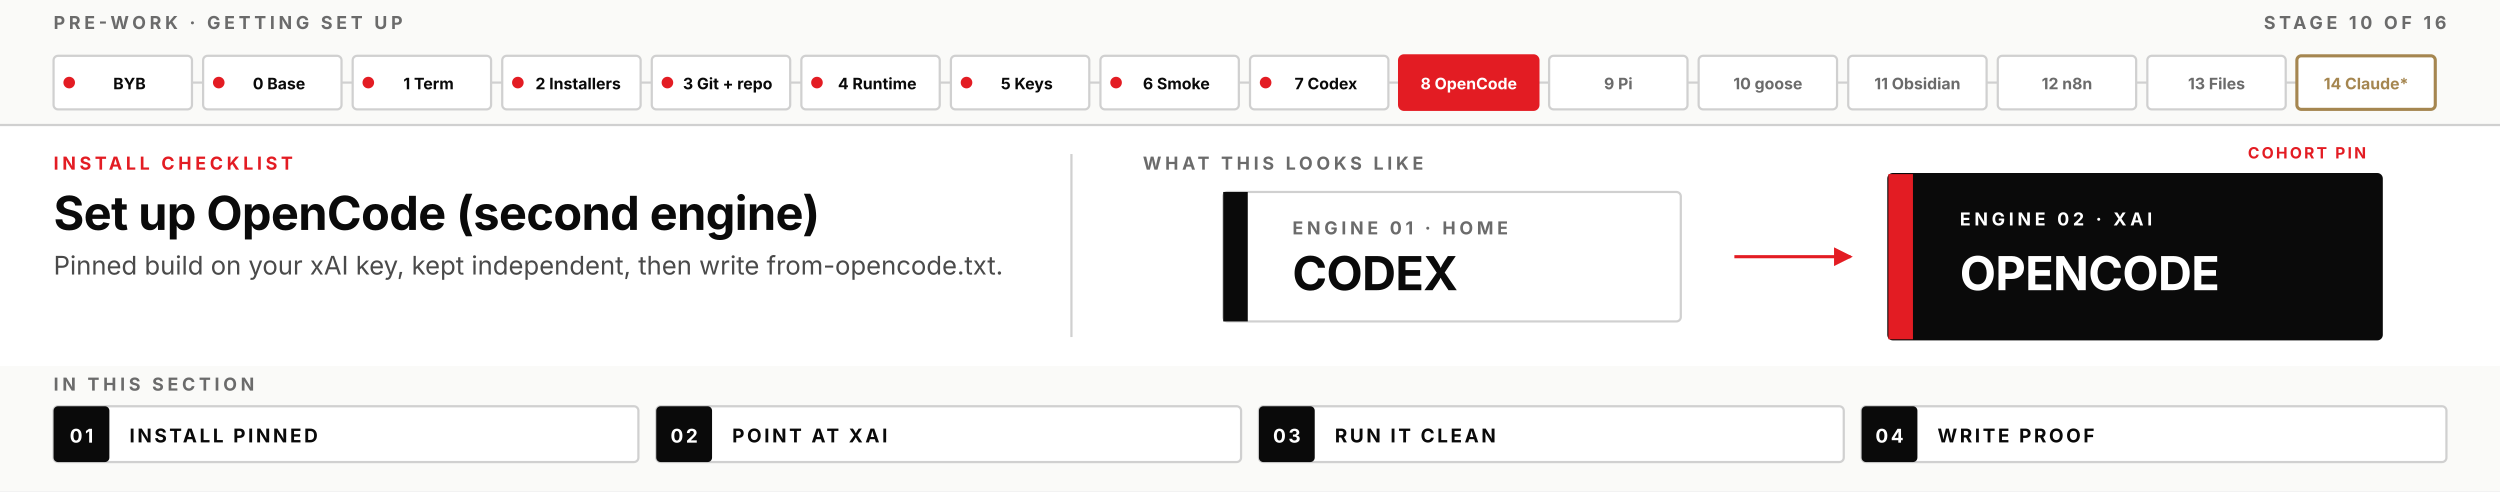
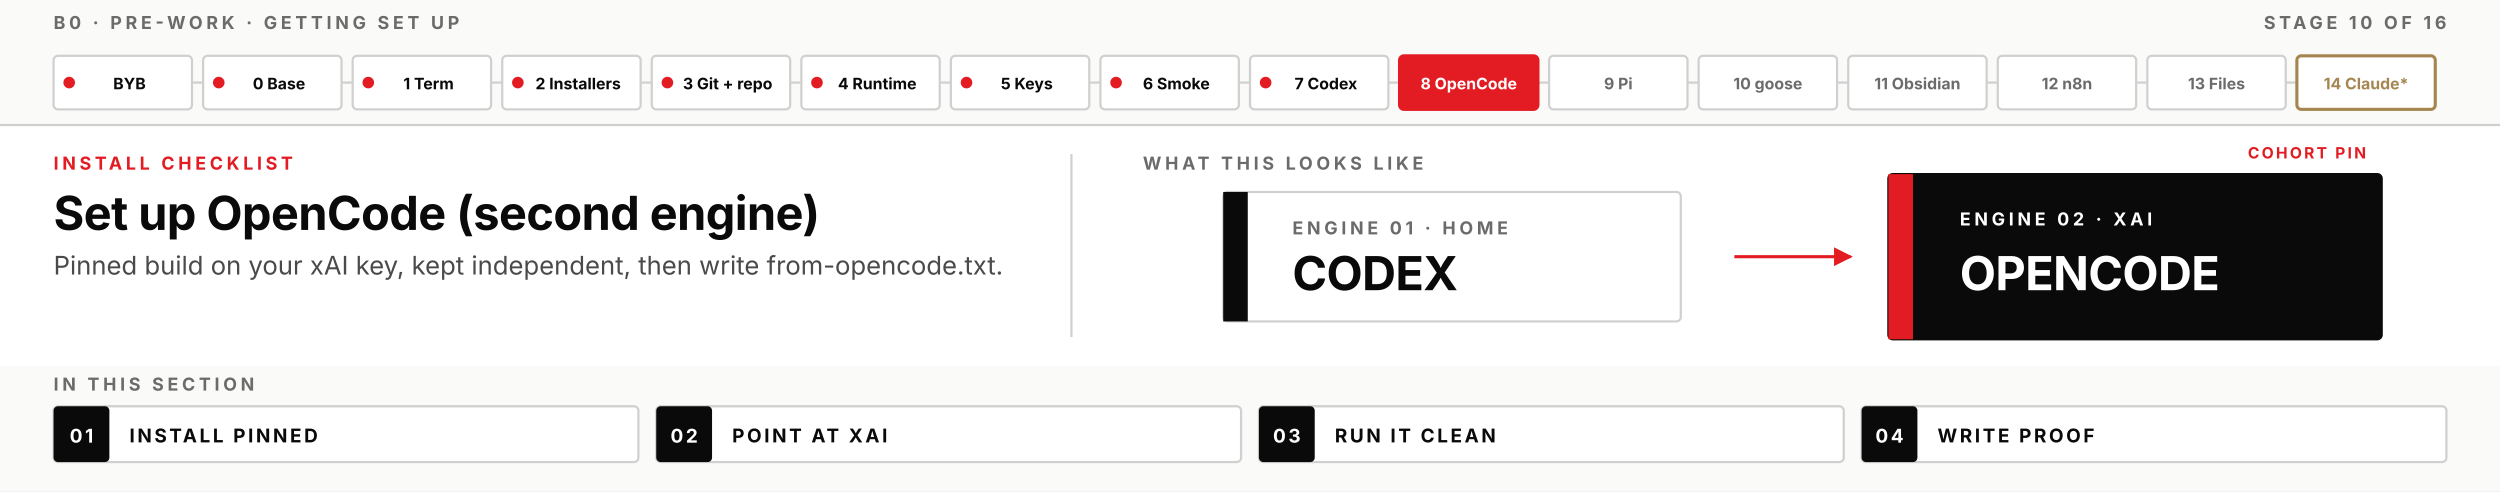
<svg xmlns="http://www.w3.org/2000/svg" viewBox="0 0 1120 220" role="img" aria-labelledby="title-install-pre-work-8-opencode-your-second-engine">
  <defs>
    <marker id="arrow" viewBox="0 0 8 8" refX="7" refY="4" markerWidth="6" markerHeight="6" orient="auto-start-reverse">
      <path d="M0 0 8 4 0 8Z" fill="#0A0A0A" />
    </marker>
    <marker id="arrow-red" viewBox="0 0 8 8" refX="7" refY="4" markerWidth="6" markerHeight="6" orient="auto-start-reverse">
      <path d="M0 0 8 4 0 8Z" fill="#E31C23" />
    </marker>
    <style>
      text { font-family: system-ui, "Inter", "Helvetica Neue", Arial, sans-serif; fill: #0A0A0A; }
      .micro { font-size: 8px; font-weight: 650; letter-spacing: 1.65px; }
      .tiny { font-size: 7px; font-weight: 650; letter-spacing: 1px; }
      .railtext { font-size: 7.1px; font-weight: 650; }
      .title { font-size: 21px; font-weight: 680; letter-spacing: -0.25px; }
      .purpose { font-size: 11.5px; font-weight: 430; fill: #4A4A4A; }
      .caption { font-size: 8.5px; font-weight: 650; letter-spacing: 1.15px; }
      .body { font-size: 9.5px; font-weight: 520; }
      .muted { fill: #6B6B6B; }
      .white { fill: #FFFFFF; }
      .red { fill: #E31C23; }
      .gold { fill: #A58650; }
      .line { fill: none; stroke: #0A0A0A; stroke-width: 1.35; vector-effect: non-scaling-stroke; }
      .hair { fill: none; stroke: #D0D0D0; stroke-width: 1; vector-effect: non-scaling-stroke; }
      .redline { fill: none; stroke: #E31C23; stroke-width: 1.4; vector-effect: non-scaling-stroke; }
      .goldline { fill: none; stroke: #A58650; stroke-width: 1.35; vector-effect: non-scaling-stroke; }
      .dash { stroke-dasharray: 5 4; }
    </style>
  </defs>
  <rect width="1120" height="220" fill="#FFFFFF" />
  <rect x="0" y="0" width="1120" height="56" fill="#FAFAF8" />
-   <text x="24" y="13" class="micro muted">PRE-WORK · GETTING SET UP</text>
+   <text x="24" y="13" class="micro muted">B0 · PRE-WORK · GETTING SET UP</text>
  <text x="1096" y="13" class="micro muted" text-anchor="end">STAGE 10 OF 16</text>
  <path d="M55 37H1060" class="hair" />
  <rect x="24" y="25" width="62" height="24" rx="2" fill="#FFFFFF" stroke="#D0D0D0" stroke-width="1" />
  <circle cx="31" cy="37" r="2.6" fill="#E31C23" />
  <text x="58" y="40" class="railtext" text-anchor="middle">BYB</text>
  <rect x="91" y="25" width="62" height="24" rx="2" fill="#FFFFFF" stroke="#D0D0D0" stroke-width="1" />
  <circle cx="98" cy="37" r="2.6" fill="#E31C23" />
  <text x="125" y="40" class="railtext" text-anchor="middle">0 Base</text>
  <rect x="158" y="25" width="62" height="24" rx="2" fill="#FFFFFF" stroke="#D0D0D0" stroke-width="1" />
  <circle cx="165" cy="37" r="2.6" fill="#E31C23" />
  <text x="192" y="40" class="railtext" text-anchor="middle">1 Term</text>
  <rect x="225" y="25" width="62" height="24" rx="2" fill="#FFFFFF" stroke="#D0D0D0" stroke-width="1" />
  <circle cx="232" cy="37" r="2.6" fill="#E31C23" />
  <text x="259" y="40" class="railtext" text-anchor="middle">2 Installers</text>
  <rect x="292" y="25" width="62" height="24" rx="2" fill="#FFFFFF" stroke="#D0D0D0" stroke-width="1" />
  <circle cx="299" cy="37" r="2.6" fill="#E31C23" />
  <text x="326" y="40" class="railtext" text-anchor="middle">3 Git + repo</text>
  <rect x="359" y="25" width="62" height="24" rx="2" fill="#FFFFFF" stroke="#D0D0D0" stroke-width="1" />
  <circle cx="366" cy="37" r="2.6" fill="#E31C23" />
  <text x="393" y="40" class="railtext" text-anchor="middle">4 Runtime</text>
  <rect x="426" y="25" width="62" height="24" rx="2" fill="#FFFFFF" stroke="#D0D0D0" stroke-width="1" />
  <circle cx="433" cy="37" r="2.6" fill="#E31C23" />
  <text x="460" y="40" class="railtext" text-anchor="middle">5 Keys</text>
  <rect x="493" y="25" width="62" height="24" rx="2" fill="#FFFFFF" stroke="#D0D0D0" stroke-width="1" />
  <circle cx="500" cy="37" r="2.6" fill="#E31C23" />
  <text x="527" y="40" class="railtext" text-anchor="middle">6 Smoke</text>
  <rect x="560" y="25" width="62" height="24" rx="2" fill="#FFFFFF" stroke="#D0D0D0" stroke-width="1" />
  <circle cx="567" cy="37" r="2.6" fill="#E31C23" />
  <text x="594" y="40" class="railtext" text-anchor="middle">7 Codex</text>
  <rect x="627" y="25" width="62" height="24" rx="2" fill="#E31C23" stroke="#E31C23" stroke-width="1.4" />
  <text x="658" y="40" class="railtext white" text-anchor="middle">8 OpenCode</text>
  <rect x="694" y="25" width="62" height="24" rx="2" fill="#FFFFFF" stroke="#D0D0D0" stroke-width="1" />
  <text x="725" y="40" class="railtext muted" text-anchor="middle">9 Pi</text>
  <rect x="761" y="25" width="62" height="24" rx="2" fill="#FFFFFF" stroke="#D0D0D0" stroke-width="1" />
  <text x="792" y="40" class="railtext muted" text-anchor="middle">10 goose</text>
  <rect x="828" y="25" width="62" height="24" rx="2" fill="#FFFFFF" stroke="#D0D0D0" stroke-width="1" />
  <text x="859" y="40" class="railtext muted" text-anchor="middle">11 Obsidian</text>
  <rect x="895" y="25" width="62" height="24" rx="2" fill="#FFFFFF" stroke="#D0D0D0" stroke-width="1" />
  <text x="926" y="40" class="railtext muted" text-anchor="middle">12 n8n</text>
  <rect x="962" y="25" width="62" height="24" rx="2" fill="#FFFFFF" stroke="#D0D0D0" stroke-width="1" />
  <text x="993" y="40" class="railtext muted" text-anchor="middle">13 Files</text>
  <rect x="1029" y="25" width="62" height="24" rx="2" fill="#FFFFFF" stroke="#A58650" stroke-width="1.4" />
  <text x="1060" y="40" class="railtext gold" text-anchor="middle">14 Claude*</text>
  <path d="M0 56H1120" class="hair" />
  <text x="24" y="76" class="micro red">INSTALL CHECKLIST</text>
  <text x="24" y="103" class="title">Set up OpenCode (second engine)</text>
  <text x="24" y="123" class="purpose">Pinned build on your xAI key, kept independent, then write from-opencode.txt.</text>
  <path d="M480 69V151" class="hair" />
  <text x="512" y="76" class="micro muted">WHAT THIS LOOKS LIKE</text>
  <g aria-label="Twin primary and second engines">
    <rect x="548" y="86" width="205" height="58" rx="2" fill="#FFFFFF" stroke="#D0D0D0" />
    <rect x="548" y="86" width="11" height="58" fill="#0A0A0A" />
    <text x="579" y="105" class="micro muted">ENGINE 01 · HOME</text>
    <text x="579" y="130" class="title">CODEX</text>
    <path d="M777 115H829" class="redline" marker-end="url(#arrow-red)" />
    <rect x="846" y="78" width="221" height="74" rx="2" fill="#0A0A0A" stroke="#0A0A0A" />
    <rect x="846" y="78" width="11" height="74" fill="#E31C23" />
    <text x="878" y="101" class="micro white">ENGINE 02 · XAI</text>
    <text x="878" y="130" class="title white">OPENCODE</text>
    <text x="1060" y="71" class="tiny red" text-anchor="end">COHORT PIN</text>
  </g>
  <rect x="0" y="164" width="1120" height="56" fill="#FAFAF8" />
  <text x="24" y="175" class="micro muted">IN THIS SECTION</text>
  <rect x="24.00" y="182" width="262.00" height="25" rx="2" fill="#FFFFFF" stroke="#D0D0D0" />
  <rect x="24.00" y="182" width="25" height="25" rx="2" fill="#0A0A0A" />
  <text x="36.50" y="198.3" class="caption white" text-anchor="middle">01</text>
  <text x="58.00" y="198.2" class="caption">INSTALL PINNED</text>
  <rect x="294.00" y="182" width="262.00" height="25" rx="2" fill="#FFFFFF" stroke="#D0D0D0" />
  <rect x="294.00" y="182" width="25" height="25" rx="2" fill="#0A0A0A" />
  <text x="306.50" y="198.3" class="caption white" text-anchor="middle">02</text>
  <text x="328.00" y="198.2" class="caption">POINT AT XAI</text>
  <rect x="564.00" y="182" width="262.00" height="25" rx="2" fill="#FFFFFF" stroke="#D0D0D0" />
  <rect x="564.00" y="182" width="25" height="25" rx="2" fill="#0A0A0A" />
  <text x="576.50" y="198.3" class="caption white" text-anchor="middle">03</text>
  <text x="598.00" y="198.2" class="caption">RUN IT CLEAN</text>
  <rect x="834.00" y="182" width="262.00" height="25" rx="2" fill="#FFFFFF" stroke="#D0D0D0" />
  <rect x="834.00" y="182" width="25" height="25" rx="2" fill="#0A0A0A" />
  <text x="846.50" y="198.3" class="caption white" text-anchor="middle">04</text>
  <text x="868.00" y="198.2" class="caption">WRITE PROOF</text>
</svg>
